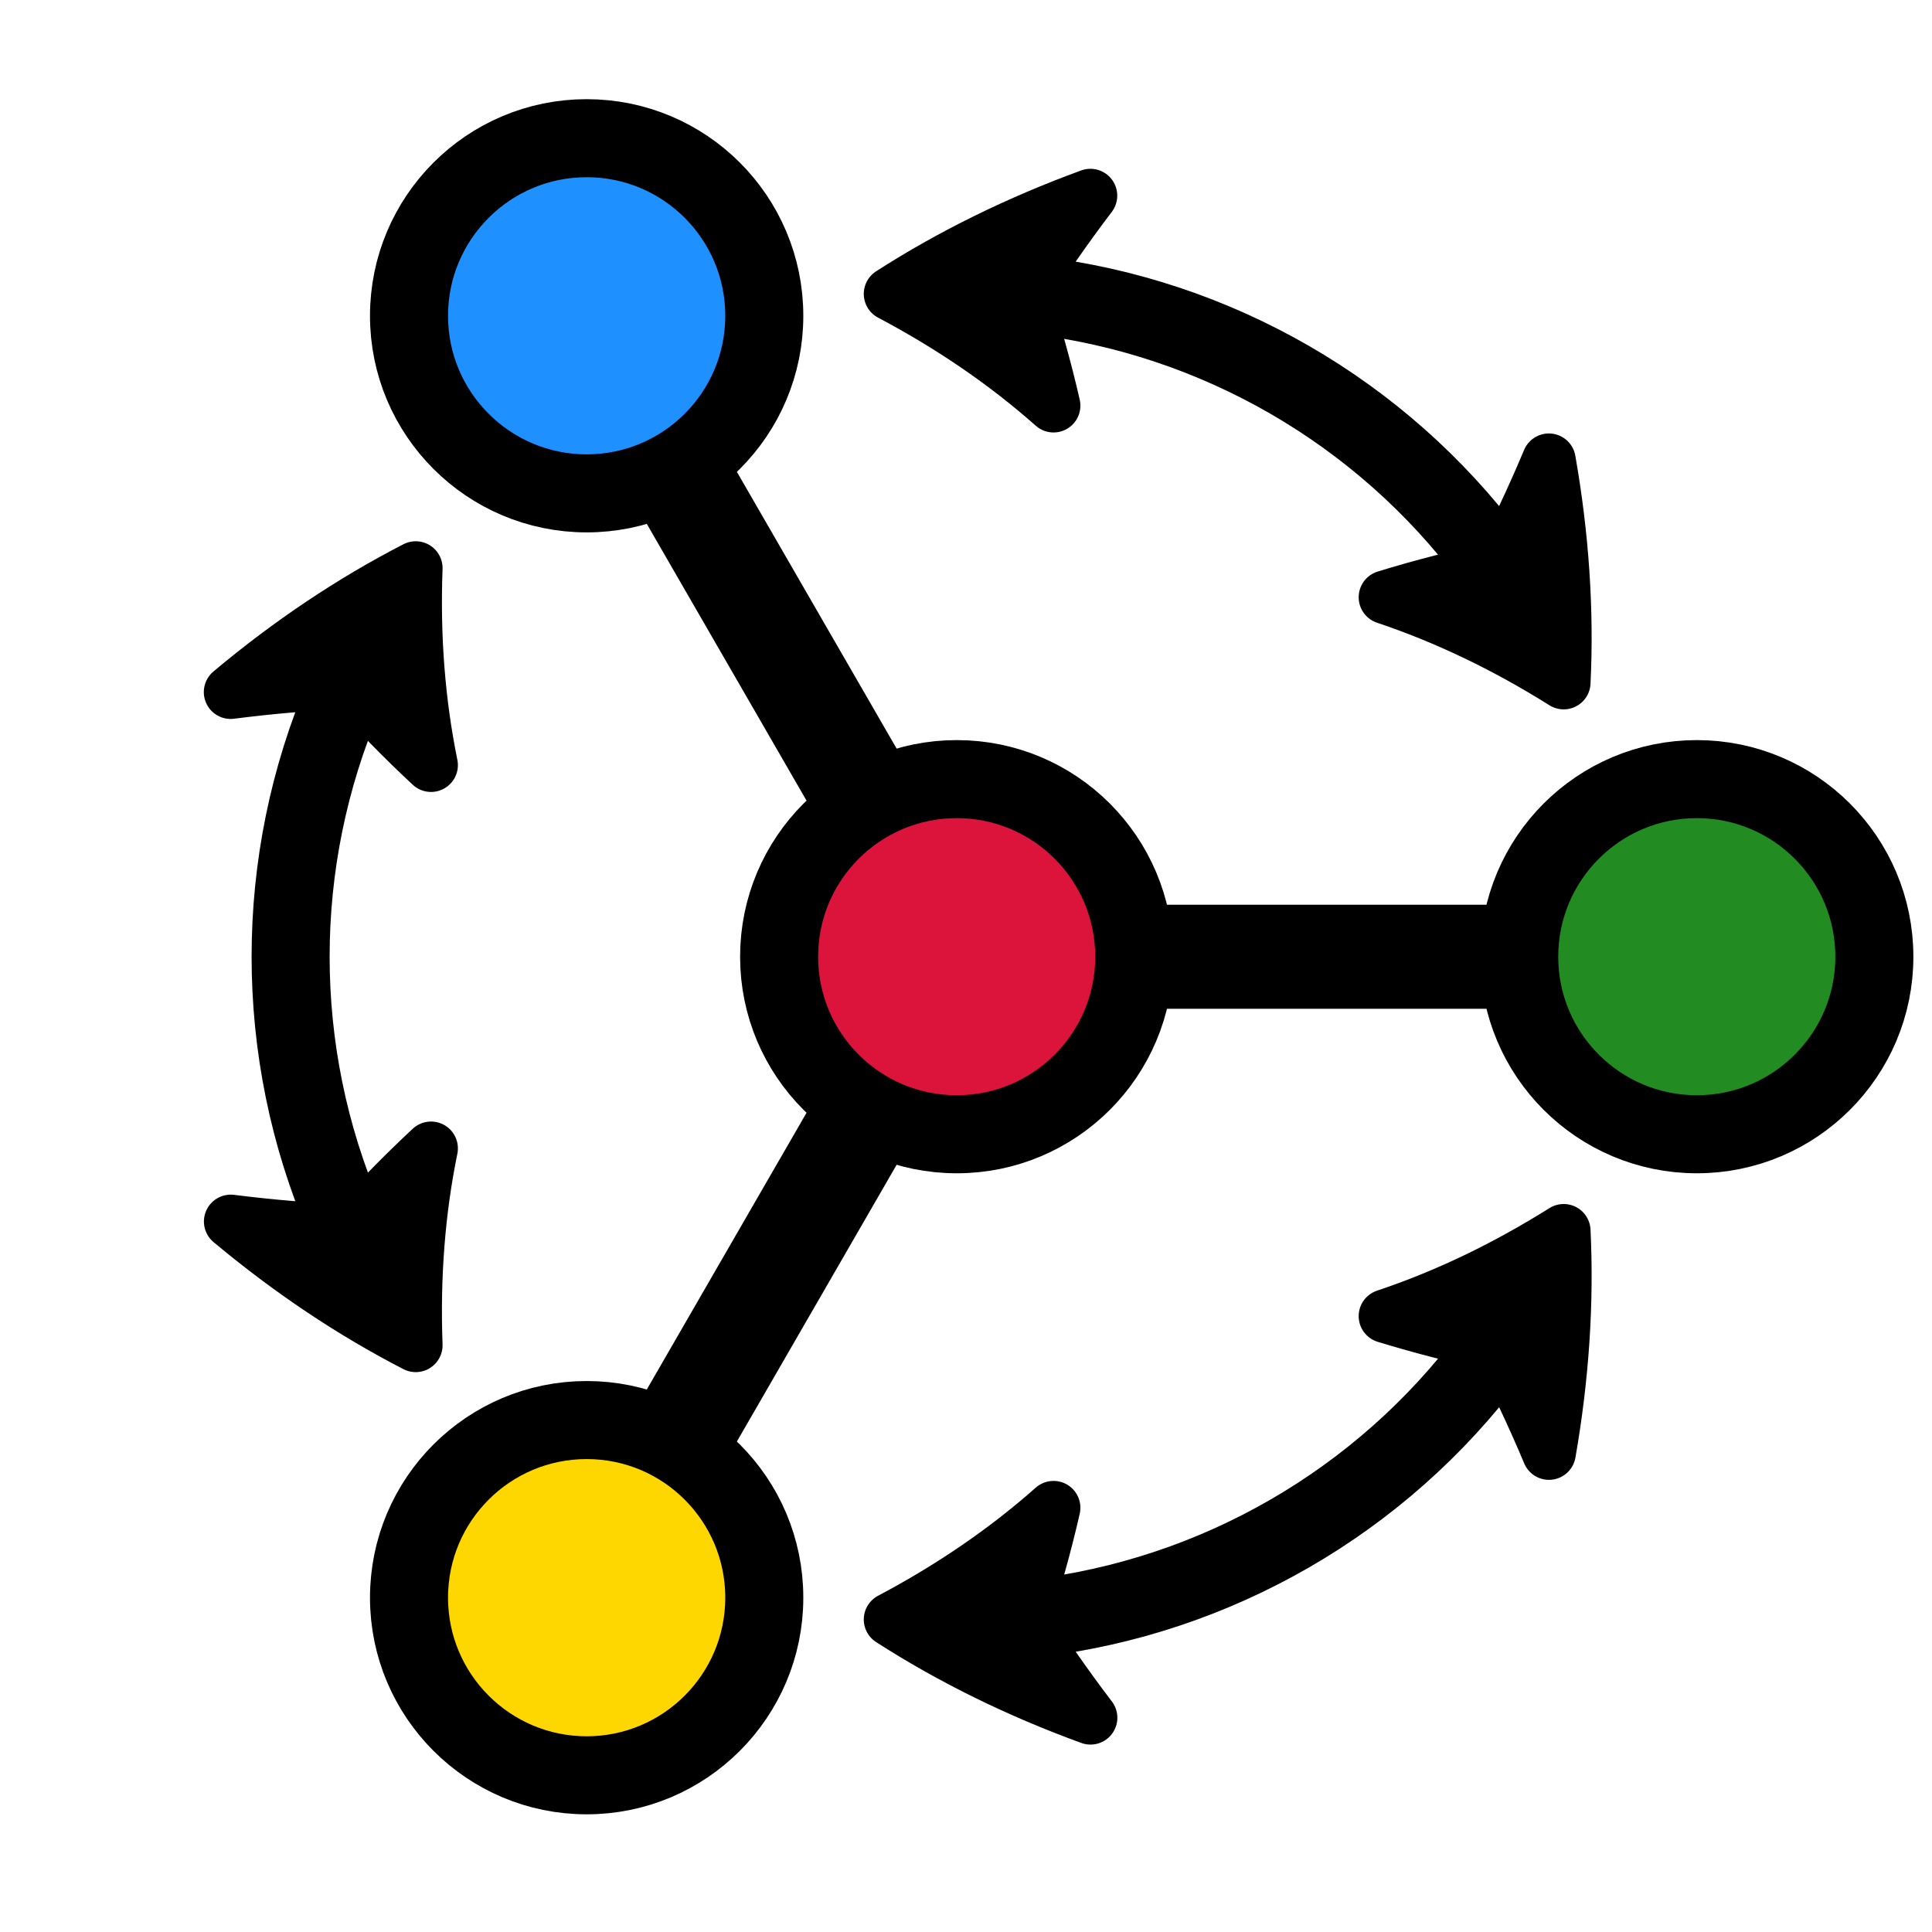
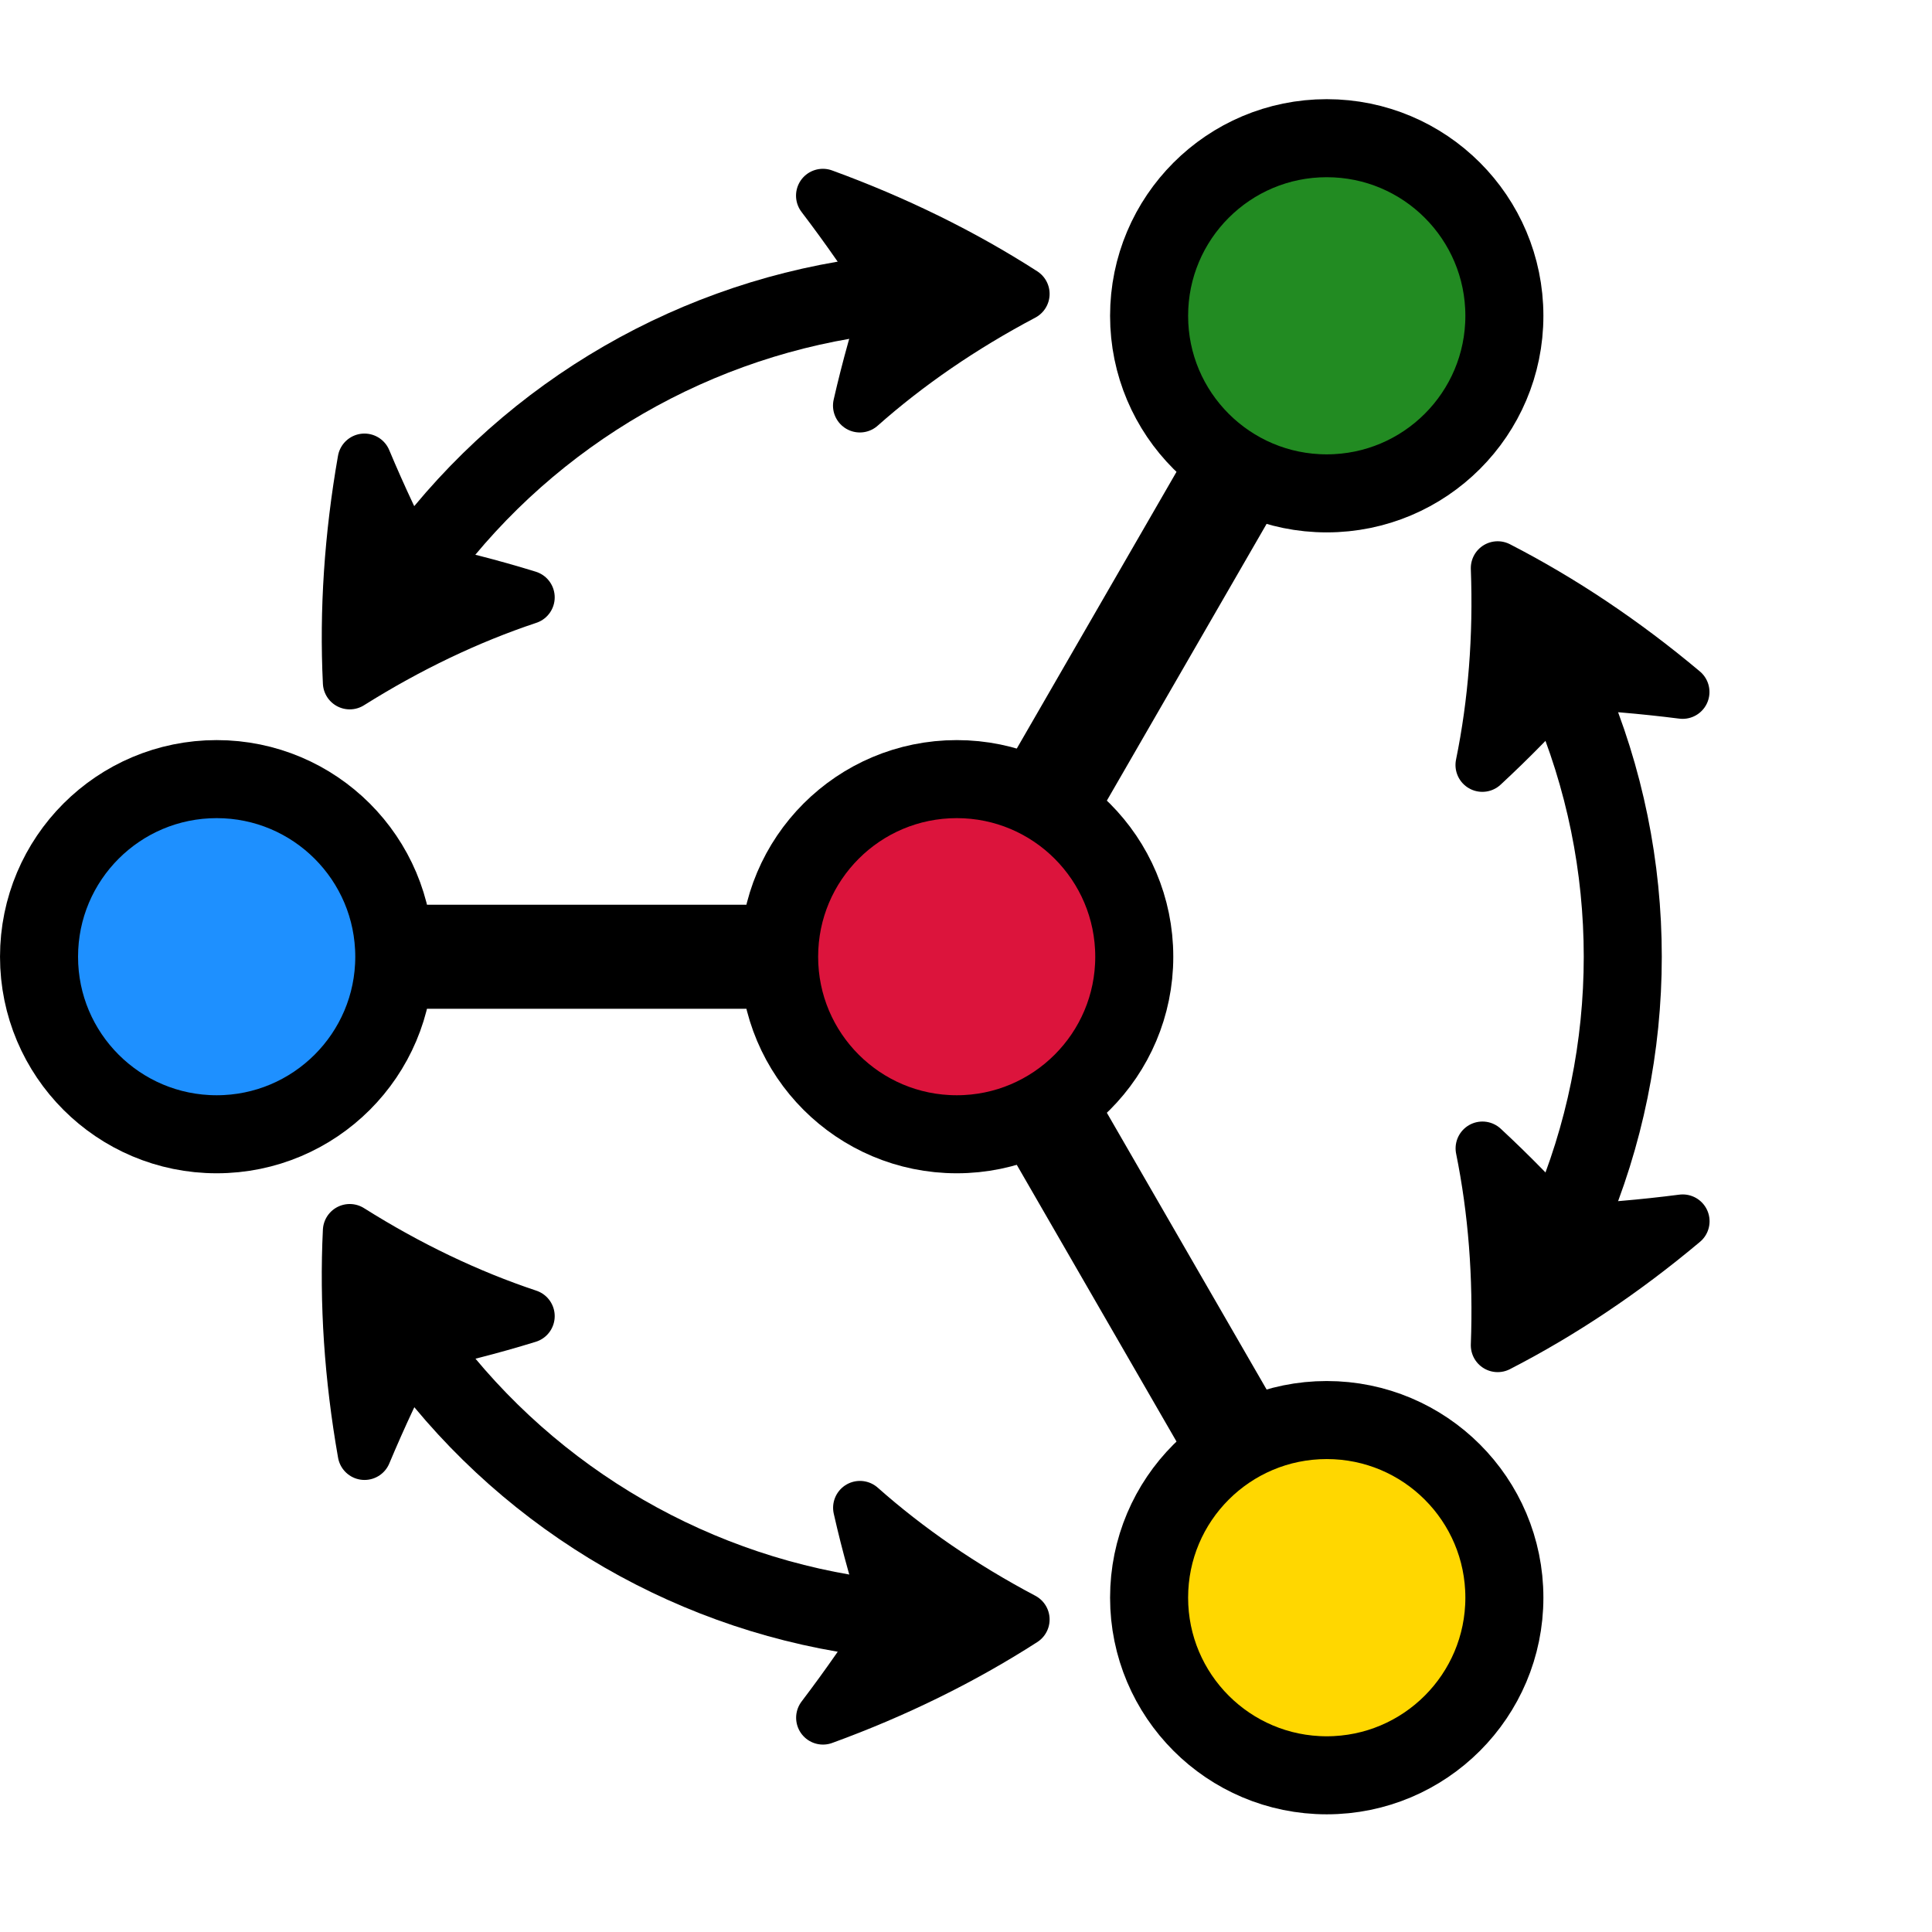
<svg xmlns="http://www.w3.org/2000/svg" width="73.288pt" height="73.288pt" viewBox="0 0 73.288 73.288">
  <defs>
    <clipPath id="clip-0">
      <path clip-rule="nonzero" d="M 0 0 L 72.582 0 L 72.582 72.582 L 0 72.582 Z M 0 0 " />
    </clipPath>
    <clipPath id="clip-1">
      <path clip-rule="nonzero" d="M 0 0 L 72.582 0 L 72.582 72.582 L 0 72.582 Z M 0 0 " />
    </clipPath>
    <clipPath id="clip-2">
-       <path clip-rule="nonzero" d="M 15 0 L 72.582 0 L 72.582 72.582 L 15 72.582 Z M 15 0 " />
+       <path clip-rule="nonzero" d="M 0 0 L 72.582 0 L 72.582 72.582 L 0 72.582 Z M 0 0 " />
    </clipPath>
    <clipPath id="clip-3">
-       <path clip-rule="nonzero" d="M 0 12 L 71 12 L 71 72.582 L 0 72.582 Z M 0 12 " />
+       <path clip-rule="nonzero" d="M 1 0 L 72.582 0 L 72.582 61 L 1 61 Z M 1 0 " />
    </clipPath>
    <clipPath id="clip-4">
+       <path clip-rule="nonzero" d="M 0 0 L 57 0 L 57 72.582 L 0 72.582 Z M 0 0 " />
+     </clipPath>
+     <clipPath id="clip-5">
+       <path clip-rule="nonzero" d="M 1 12 L 72.582 12 L 72.582 72.582 L 1 72.582 Z M 1 12 " />
+     </clipPath>
+     <clipPath id="clip-6">
      <path clip-rule="nonzero" d="M 0 0 L 72.582 0 L 72.582 64 L 0 64 Z M 0 0 " />
    </clipPath>
-     <clipPath id="clip-5">
-       <path clip-rule="nonzero" d="M 0 0 L 55 0 L 55 72.582 L 0 72.582 Z M 0 0 " />
-     </clipPath>
-     <clipPath id="clip-6">
+     <clipPath id="clip-7">
      <path clip-rule="nonzero" d="M 0 9 L 72.582 9 L 72.582 72.582 L 0 72.582 Z M 0 9 " />
    </clipPath>
+     <clipPath id="clip-8">
+       <path clip-rule="nonzero" d="M 17 0 L 72.582 0 L 72.582 72.582 L 17 72.582 Z M 17 0 " />
+     </clipPath>
  </defs>
-   <path fill="none" stroke-width="3.985" stroke-linecap="butt" stroke-linejoin="miter" stroke="rgb(0%, 0%, 0%)" stroke-opacity="1" stroke-miterlimit="10" d="M 5.669 -0.002 L 22.677 -0.002 " transform="matrix(0.990378, 0, 0, -0.990378, 36.29142, 36.29142)" />
  <g clip-path="url(#clip-0)">
-     <path fill="none" stroke-width="3.985" stroke-linecap="butt" stroke-linejoin="miter" stroke="rgb(0%, 0%, 0%)" stroke-opacity="1" stroke-miterlimit="10" d="M -2.834 4.909 L -11.338 19.641 " transform="matrix(0.990378, 0, 0, -0.990378, 36.29142, 36.29142)" />
-     <path fill="none" stroke-width="3.985" stroke-linecap="butt" stroke-linejoin="miter" stroke="rgb(0%, 0%, 0%)" stroke-opacity="1" stroke-miterlimit="10" d="M -2.834 -4.908 L -11.338 -19.64 " transform="matrix(0.990378, 0, 0, -0.990378, 36.29142, 36.29142)" />
+     <path fill="none" stroke-width="3.985" stroke-linecap="butt" stroke-linejoin="miter" stroke="rgb(0%, 0%, 0%)" stroke-opacity="1" stroke-miterlimit="10" d="M 2.833 4.909 L 11.337 19.641 " transform="matrix(0.990378, 0, 0, -0.990378, 36.29142, 36.29142)" />
+   </g>
+   <path fill="none" stroke-width="3.985" stroke-linecap="butt" stroke-linejoin="miter" stroke="rgb(0%, 0%, 0%)" stroke-opacity="1" stroke-miterlimit="10" d="M -5.67 -0.002 L -22.678 -0.002 " transform="matrix(0.990378, 0, 0, -0.990378, 36.29142, 36.29142)" />
+   <g clip-path="url(#clip-1)">
+     <path fill="none" stroke-width="3.985" stroke-linecap="butt" stroke-linejoin="miter" stroke="rgb(0%, 0%, 0%)" stroke-opacity="1" stroke-miterlimit="10" d="M 2.833 -4.908 L 11.337 -19.64 " transform="matrix(0.990378, 0, 0, -0.990378, 36.29142, 36.29142)" />
  </g>
  <path fill-rule="nonzero" fill="rgb(86.4%, 7.999%, 23.499%)" fill-opacity="1" d="M 43.027 36.293 C 43.027 32.57 40.012 29.555 36.293 29.555 C 32.57 29.555 29.555 32.57 29.555 36.293 C 29.555 40.012 32.57 43.027 36.293 43.027 C 40.012 43.027 43.027 40.012 43.027 36.293 Z M 43.027 36.293 " />
-   <g clip-path="url(#clip-1)">
+   <g clip-path="url(#clip-2)">
    <path fill="none" stroke-width="2.989" stroke-linecap="butt" stroke-linejoin="miter" stroke="rgb(0%, 0%, 0%)" stroke-opacity="1" stroke-miterlimit="10" d="M 6.801 -0.002 C 6.801 3.757 3.756 6.802 0.002 6.802 C -3.757 6.802 -6.802 3.757 -6.802 -0.002 C -6.802 -3.756 -3.757 -6.801 0.002 -6.801 C 3.756 -6.801 6.801 -3.756 6.801 -0.002 Z M 6.801 -0.002 " transform="matrix(0.990378, 0, 0, -0.990378, 36.29142, 36.29142)" />
  </g>
-   <path fill-rule="nonzero" fill="rgb(13.199%, 54.5%, 13.199%)" fill-opacity="1" d="M 71.102 36.293 C 71.102 32.57 68.086 29.555 64.367 29.555 C 60.645 29.555 57.629 32.57 57.629 36.293 C 57.629 40.012 60.645 43.027 64.367 43.027 C 68.086 43.027 71.102 40.012 71.102 36.293 Z M 71.102 36.293 " />
-   <g clip-path="url(#clip-2)">
-     <path fill="none" stroke-width="2.989" stroke-linecap="butt" stroke-linejoin="miter" stroke="rgb(0%, 0%, 0%)" stroke-opacity="1" stroke-miterlimit="10" d="M 35.148 -0.002 C 35.148 3.757 32.103 6.802 28.349 6.802 C 24.59 6.802 21.545 3.757 21.545 -0.002 C 21.545 -3.756 24.59 -6.801 28.349 -6.801 C 32.103 -6.801 35.148 -3.756 35.148 -0.002 Z M 35.148 -0.002 " transform="matrix(0.990378, 0, 0, -0.990378, 36.29142, 36.29142)" />
+   <path fill-rule="nonzero" fill="rgb(13.199%, 54.5%, 13.199%)" fill-opacity="1" d="M 57.066 11.98 C 57.066 8.258 54.051 5.242 50.328 5.242 C 46.605 5.242 43.59 8.258 43.59 11.98 C 43.59 15.699 46.605 18.715 50.328 18.715 C 54.051 18.715 57.066 15.699 57.066 11.98 Z M 57.066 11.98 " />
+   <g clip-path="url(#clip-3)">
+     <path fill="none" stroke-width="2.989" stroke-linecap="butt" stroke-linejoin="miter" stroke="rgb(0%, 0%, 0%)" stroke-opacity="1" stroke-miterlimit="10" d="M 20.977 24.547 C 20.977 28.306 17.932 31.351 14.173 31.351 C 10.414 31.351 7.369 28.306 7.369 24.547 C 7.369 20.792 10.414 17.747 14.173 17.747 C 17.932 17.747 20.977 20.792 20.977 24.547 Z M 20.977 24.547 " transform="matrix(0.990378, 0, 0, -0.990378, 36.29142, 36.29142)" />
  </g>
-   <path fill-rule="nonzero" fill="rgb(11.6%, 56.499%, 100%)" fill-opacity="1" stroke-width="2.989" stroke-linecap="butt" stroke-linejoin="miter" stroke="rgb(0%, 0%, 0%)" stroke-opacity="1" stroke-miterlimit="10" d="M -7.37 24.547 C -7.37 28.306 -10.415 31.351 -14.174 31.351 C -17.929 31.351 -20.978 28.306 -20.978 24.547 C -20.978 20.792 -17.929 17.747 -14.174 17.747 C -10.415 17.747 -7.37 20.792 -7.37 24.547 Z M -7.37 24.547 " transform="matrix(0.990378, 0, 0, -0.990378, 36.29142, 36.29142)" />
-   <path fill-rule="nonzero" fill="rgb(100%, 84.399%, 0%)" fill-opacity="1" d="M 28.992 60.605 C 28.992 56.883 25.977 53.867 22.254 53.867 C 18.535 53.867 15.516 56.883 15.516 60.605 C 15.516 64.324 18.535 67.344 22.254 67.344 C 25.977 67.344 28.992 64.324 28.992 60.605 Z M 28.992 60.605 " />
-   <g clip-path="url(#clip-3)">
-     <path fill="none" stroke-width="2.989" stroke-linecap="butt" stroke-linejoin="miter" stroke="rgb(0%, 0%, 0%)" stroke-opacity="1" stroke-miterlimit="10" d="M -7.37 -24.55 C -7.37 -20.791 -10.415 -17.747 -14.174 -17.747 C -17.929 -17.747 -20.978 -20.791 -20.978 -24.55 C -20.978 -28.305 -17.929 -31.354 -14.174 -31.354 C -10.415 -31.354 -7.37 -28.305 -7.37 -24.55 Z M -7.37 -24.55 " transform="matrix(0.990378, 0, 0, -0.990378, 36.29142, 36.29142)" />
+   <path fill-rule="nonzero" fill="rgb(11.6%, 56.499%, 100%)" fill-opacity="1" d="M 14.957 36.293 C 14.957 32.57 11.938 29.555 8.219 29.555 C 4.496 29.555 1.48 32.57 1.48 36.293 C 1.48 40.012 4.496 43.027 8.219 43.027 C 11.938 43.027 14.957 40.012 14.957 36.293 Z M 14.957 36.293 " />
+   <g clip-path="url(#clip-4)">
+     <path fill="none" stroke-width="2.989" stroke-linecap="butt" stroke-linejoin="miter" stroke="rgb(0%, 0%, 0%)" stroke-opacity="1" stroke-miterlimit="10" d="M -21.542 -0.002 C -21.542 3.757 -24.591 6.802 -28.345 6.802 C -32.104 6.802 -35.149 3.757 -35.149 -0.002 C -35.149 -3.756 -32.104 -6.801 -28.345 -6.801 C -24.591 -6.801 -21.542 -3.756 -21.542 -0.002 Z M -21.542 -0.002 " transform="matrix(0.990378, 0, 0, -0.990378, 36.29142, 36.29142)" />
  </g>
-   <g clip-path="url(#clip-4)">
-     <path fill="none" stroke-width="2.989" stroke-linecap="butt" stroke-linejoin="miter" stroke="rgb(0%, 0%, 0%)" stroke-opacity="1" stroke-miterlimit="10" d="M 20.433 15.282 C 16.256 20.867 9.945 24.512 3.019 25.336 " transform="matrix(0.990378, 0, 0, -0.990378, 36.29142, 36.29142)" />
+   <path fill-rule="nonzero" fill="rgb(100%, 84.399%, 0%)" fill-opacity="1" d="M 57.066 60.605 C 57.066 56.883 54.051 53.867 50.328 53.867 C 46.605 53.867 43.59 56.883 43.59 60.605 C 43.59 64.324 46.605 67.344 50.328 67.344 C 54.051 67.344 57.066 64.324 57.066 60.605 Z M 57.066 60.605 " />
+   <g clip-path="url(#clip-5)">
+     <path fill="none" stroke-width="2.989" stroke-linecap="butt" stroke-linejoin="miter" stroke="rgb(0%, 0%, 0%)" stroke-opacity="1" stroke-miterlimit="10" d="M 20.977 -24.55 C 20.977 -20.791 17.932 -17.747 14.173 -17.747 C 10.414 -17.747 7.369 -20.791 7.369 -24.55 C 7.369 -28.305 10.414 -31.354 14.173 -31.354 C 17.932 -31.354 20.977 -28.305 20.977 -24.55 Z M 20.977 -24.55 " transform="matrix(0.990378, 0, 0, -0.990378, 36.29142, 36.29142)" />
  </g>
-   <path fill-rule="nonzero" fill="rgb(0%, 0%, 0%)" fill-opacity="1" stroke-width="2.057" stroke-linecap="butt" stroke-linejoin="round" stroke="rgb(0%, 0%, 0%)" stroke-opacity="1" stroke-miterlimit="10" d="M 23.249 10.502 C 23.383 13.247 23.193 16.103 22.681 19.013 C 22.085 17.594 21.438 16.209 20.732 14.868 C 19.265 14.568 17.829 14.202 16.425 13.768 C 18.721 12.999 21.012 11.906 23.249 10.502 Z M 23.249 10.502 " transform="matrix(0.990378, 0, 0, -0.990378, 36.29142, 36.29142)" />
-   <path fill-rule="nonzero" fill="rgb(0%, 0%, 0%)" fill-opacity="1" stroke-width="2.057" stroke-linecap="butt" stroke-linejoin="round" stroke="rgb(0%, 0%, 0%)" stroke-opacity="1" stroke-miterlimit="10" d="M -2.531 25.387 C -0.196 24.153 1.899 22.713 3.709 21.108 C 3.382 22.54 2.979 23.967 2.51 25.391 C 3.315 26.669 4.19 27.923 5.121 29.15 C 2.348 28.136 -0.219 26.874 -2.531 25.387 Z M -2.531 25.387 " transform="matrix(0.990378, 0, 0, -0.990378, 36.29142, 36.29142)" />
-   <g clip-path="url(#clip-5)">
-     <path fill="none" stroke-width="2.989" stroke-linecap="butt" stroke-linejoin="miter" stroke="rgb(0%, 0%, 0%)" stroke-opacity="1" stroke-miterlimit="10" d="M -23.451 10.052 C -26.2 3.643 -26.2 -3.642 -23.451 -10.051 " transform="matrix(0.990378, 0, 0, -0.990378, 36.29142, 36.29142)" />
+   <g clip-path="url(#clip-6)">
+     <path fill="none" stroke-width="2.989" stroke-linecap="butt" stroke-linejoin="miter" stroke="rgb(0%, 0%, 0%)" stroke-opacity="1" stroke-miterlimit="10" d="M -3.02 25.336 C -9.946 24.512 -16.256 20.867 -20.433 15.282 " transform="matrix(0.990378, 0, 0, -0.990378, 36.29142, 36.29142)" />
  </g>
-   <path fill-rule="nonzero" fill="rgb(0%, 0%, 0%)" fill-opacity="1" stroke-width="2.057" stroke-linecap="butt" stroke-linejoin="round" stroke="rgb(0%, 0%, 0%)" stroke-opacity="1" stroke-miterlimit="10" d="M -20.721 14.884 C -23.163 13.626 -25.545 12.036 -27.809 10.135 C -26.279 10.332 -24.756 10.462 -23.246 10.522 C -22.248 9.401 -21.21 8.34 -20.134 7.339 C -20.619 9.713 -20.82 12.245 -20.721 14.884 Z M -20.721 14.884 " transform="matrix(0.990378, 0, 0, -0.990378, 36.29142, 36.29142)" />
-   <path fill-rule="nonzero" fill="rgb(0%, 0%, 0%)" fill-opacity="1" stroke-width="2.057" stroke-linecap="butt" stroke-linejoin="round" stroke="rgb(0%, 0%, 0%)" stroke-opacity="1" stroke-miterlimit="10" d="M -20.721 -14.883 C -20.82 -12.244 -20.619 -9.712 -20.134 -7.342 C -21.21 -8.344 -22.248 -9.405 -23.242 -10.521 C -24.756 -10.462 -26.279 -10.335 -27.805 -10.142 C -25.541 -12.035 -23.163 -13.625 -20.721 -14.883 Z M -20.721 -14.883 " transform="matrix(0.990378, 0, 0, -0.990378, 36.29142, 36.29142)" />
-   <g clip-path="url(#clip-6)">
-     <path fill="none" stroke-width="2.989" stroke-linecap="butt" stroke-linejoin="miter" stroke="rgb(0%, 0%, 0%)" stroke-opacity="1" stroke-miterlimit="10" d="M 3.019 -25.335 C 9.945 -24.511 16.256 -20.866 20.433 -15.281 " transform="matrix(0.990378, 0, 0, -0.990378, 36.29142, 36.29142)" />
+   <path fill-rule="nonzero" fill="rgb(0%, 0%, 0%)" fill-opacity="1" stroke-width="2.057" stroke-linecap="butt" stroke-linejoin="round" stroke="rgb(0%, 0%, 0%)" stroke-opacity="1" stroke-miterlimit="10" d="M 2.53 25.387 C 0.218 26.874 -2.349 28.136 -5.126 29.15 C -4.191 27.923 -3.319 26.669 -2.511 25.391 C -2.984 23.967 -3.383 22.54 -3.71 21.108 C -1.9 22.713 0.195 24.153 2.53 25.387 Z M 2.53 25.387 " transform="matrix(0.990378, 0, 0, -0.990378, 36.29142, 36.29142)" />
+   <path fill-rule="nonzero" fill="rgb(0%, 0%, 0%)" fill-opacity="1" stroke-width="2.057" stroke-linecap="butt" stroke-linejoin="round" stroke="rgb(0%, 0%, 0%)" stroke-opacity="1" stroke-miterlimit="10" d="M -23.249 10.502 C -21.013 11.906 -18.722 12.999 -16.426 13.764 C -17.83 14.198 -19.266 14.564 -20.733 14.868 C -21.439 16.205 -22.09 17.59 -22.685 19.009 C -23.194 16.103 -23.384 13.247 -23.249 10.502 Z M -23.249 10.502 " transform="matrix(0.990378, 0, 0, -0.990378, 36.29142, 36.29142)" />
+   <g clip-path="url(#clip-7)">
+     <path fill="none" stroke-width="2.989" stroke-linecap="butt" stroke-linejoin="miter" stroke="rgb(0%, 0%, 0%)" stroke-opacity="1" stroke-miterlimit="10" d="M -20.429 -15.281 C -16.252 -20.866 -9.946 -24.511 -3.02 -25.335 " transform="matrix(0.990378, 0, 0, -0.990378, 36.29142, 36.29142)" />
  </g>
-   <path fill-rule="nonzero" fill="rgb(0%, 0%, 0%)" fill-opacity="1" stroke-width="2.057" stroke-linecap="butt" stroke-linejoin="round" stroke="rgb(0%, 0%, 0%)" stroke-opacity="1" stroke-miterlimit="10" d="M -2.531 -25.386 C -0.219 -26.873 2.348 -28.139 5.125 -29.149 C 4.19 -27.923 3.319 -26.668 2.51 -25.39 C 2.983 -23.97 3.382 -22.539 3.709 -21.107 C 1.899 -22.712 -0.196 -24.152 -2.531 -25.386 Z M -2.531 -25.386 " transform="matrix(0.990378, 0, 0, -0.990378, 36.29142, 36.29142)" />
-   <path fill-rule="nonzero" fill="rgb(0%, 0%, 0%)" fill-opacity="1" stroke-width="2.057" stroke-linecap="butt" stroke-linejoin="round" stroke="rgb(0%, 0%, 0%)" stroke-opacity="1" stroke-miterlimit="10" d="M 23.249 -10.501 C 21.012 -11.905 18.721 -13.002 16.425 -13.767 C 17.829 -14.197 19.269 -14.567 20.736 -14.867 C 21.438 -16.208 22.089 -17.589 22.685 -19.009 C 23.193 -16.102 23.383 -13.246 23.249 -10.501 Z M 23.249 -10.501 " transform="matrix(0.990378, 0, 0, -0.990378, 36.29142, 36.29142)" />
+   <path fill-rule="nonzero" fill="rgb(0%, 0%, 0%)" fill-opacity="1" stroke-width="2.057" stroke-linecap="butt" stroke-linejoin="round" stroke="rgb(0%, 0%, 0%)" stroke-opacity="1" stroke-miterlimit="10" d="M -23.249 -10.501 C -23.384 -13.246 -23.194 -16.106 -22.682 -19.013 C -22.086 -17.593 -21.439 -16.208 -20.733 -14.867 C -19.266 -14.567 -17.83 -14.201 -16.426 -13.767 C -18.722 -13.002 -21.013 -11.909 -23.249 -10.501 Z M -23.249 -10.501 " transform="matrix(0.990378, 0, 0, -0.990378, 36.29142, 36.29142)" />
+   <path fill-rule="nonzero" fill="rgb(0%, 0%, 0%)" fill-opacity="1" stroke-width="2.057" stroke-linecap="butt" stroke-linejoin="round" stroke="rgb(0%, 0%, 0%)" stroke-opacity="1" stroke-miterlimit="10" d="M 2.53 -25.386 C 0.195 -24.152 -1.896 -22.712 -3.706 -21.107 C -3.383 -22.539 -2.98 -23.97 -2.507 -25.39 C -3.316 -26.668 -4.191 -27.923 -5.122 -29.149 C -2.349 -28.139 0.218 -26.873 2.53 -25.386 Z M 2.53 -25.386 " transform="matrix(0.990378, 0, 0, -0.990378, 36.29142, 36.29142)" />
+   <g clip-path="url(#clip-8)">
+     <path fill="none" stroke-width="2.989" stroke-linecap="butt" stroke-linejoin="miter" stroke="rgb(0%, 0%, 0%)" stroke-opacity="1" stroke-miterlimit="10" d="M 23.45 -10.051 C 26.199 -3.642 26.199 3.643 23.45 10.052 " transform="matrix(0.990378, 0, 0, -0.990378, 36.29142, 36.29142)" />
+   </g>
+   <path fill-rule="nonzero" fill="rgb(0%, 0%, 0%)" fill-opacity="1" stroke-width="2.057" stroke-linecap="butt" stroke-linejoin="round" stroke="rgb(0%, 0%, 0%)" stroke-opacity="1" stroke-miterlimit="10" d="M 20.72 -14.883 C 23.166 -13.625 25.544 -12.035 27.808 -10.134 C 26.278 -10.331 24.755 -10.462 23.245 -10.521 C 22.251 -9.401 21.213 -8.34 20.137 -7.342 C 20.618 -9.712 20.819 -12.244 20.72 -14.883 Z M 20.72 -14.883 " transform="matrix(0.990378, 0, 0, -0.990378, 36.29142, 36.29142)" />
+   <path fill-rule="nonzero" fill="rgb(0%, 0%, 0%)" fill-opacity="1" stroke-width="2.057" stroke-linecap="butt" stroke-linejoin="round" stroke="rgb(0%, 0%, 0%)" stroke-opacity="1" stroke-miterlimit="10" d="M 20.72 14.884 C 20.819 12.245 20.618 9.713 20.133 7.343 C 21.21 8.34 22.247 9.401 23.245 10.522 C 24.755 10.462 26.278 10.332 27.804 10.139 C 25.544 12.036 23.166 13.626 20.72 14.884 Z M 20.72 14.884 " transform="matrix(0.990378, 0, 0, -0.990378, 36.29142, 36.29142)" />
</svg>
